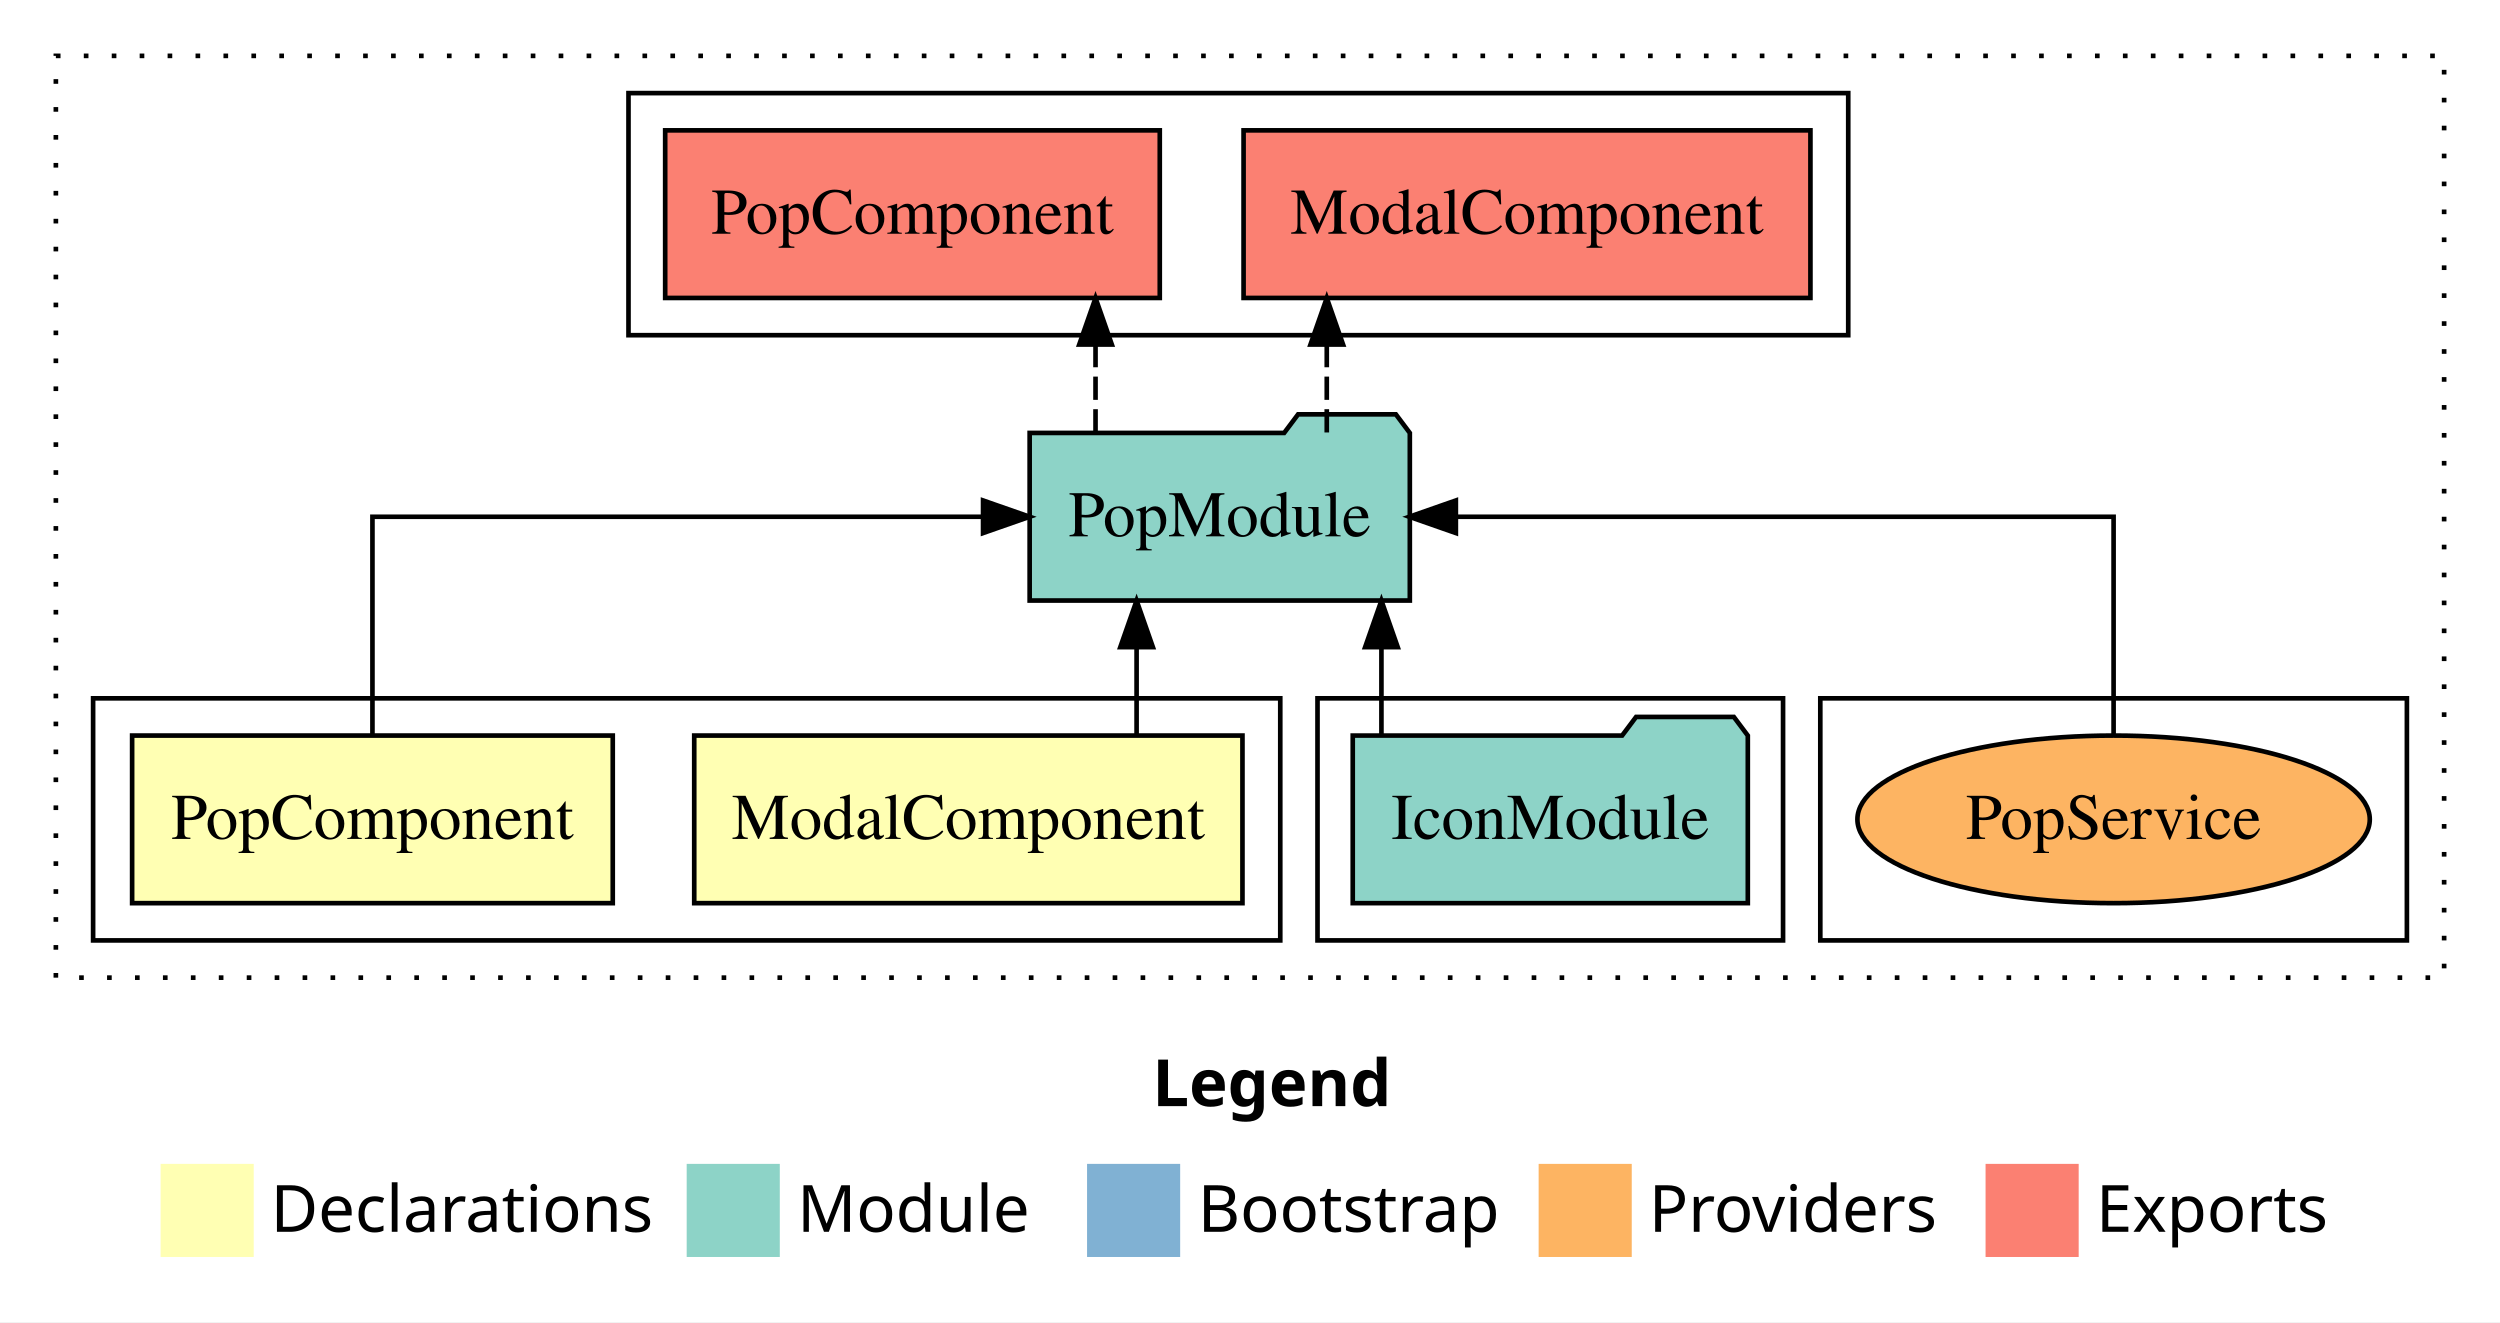
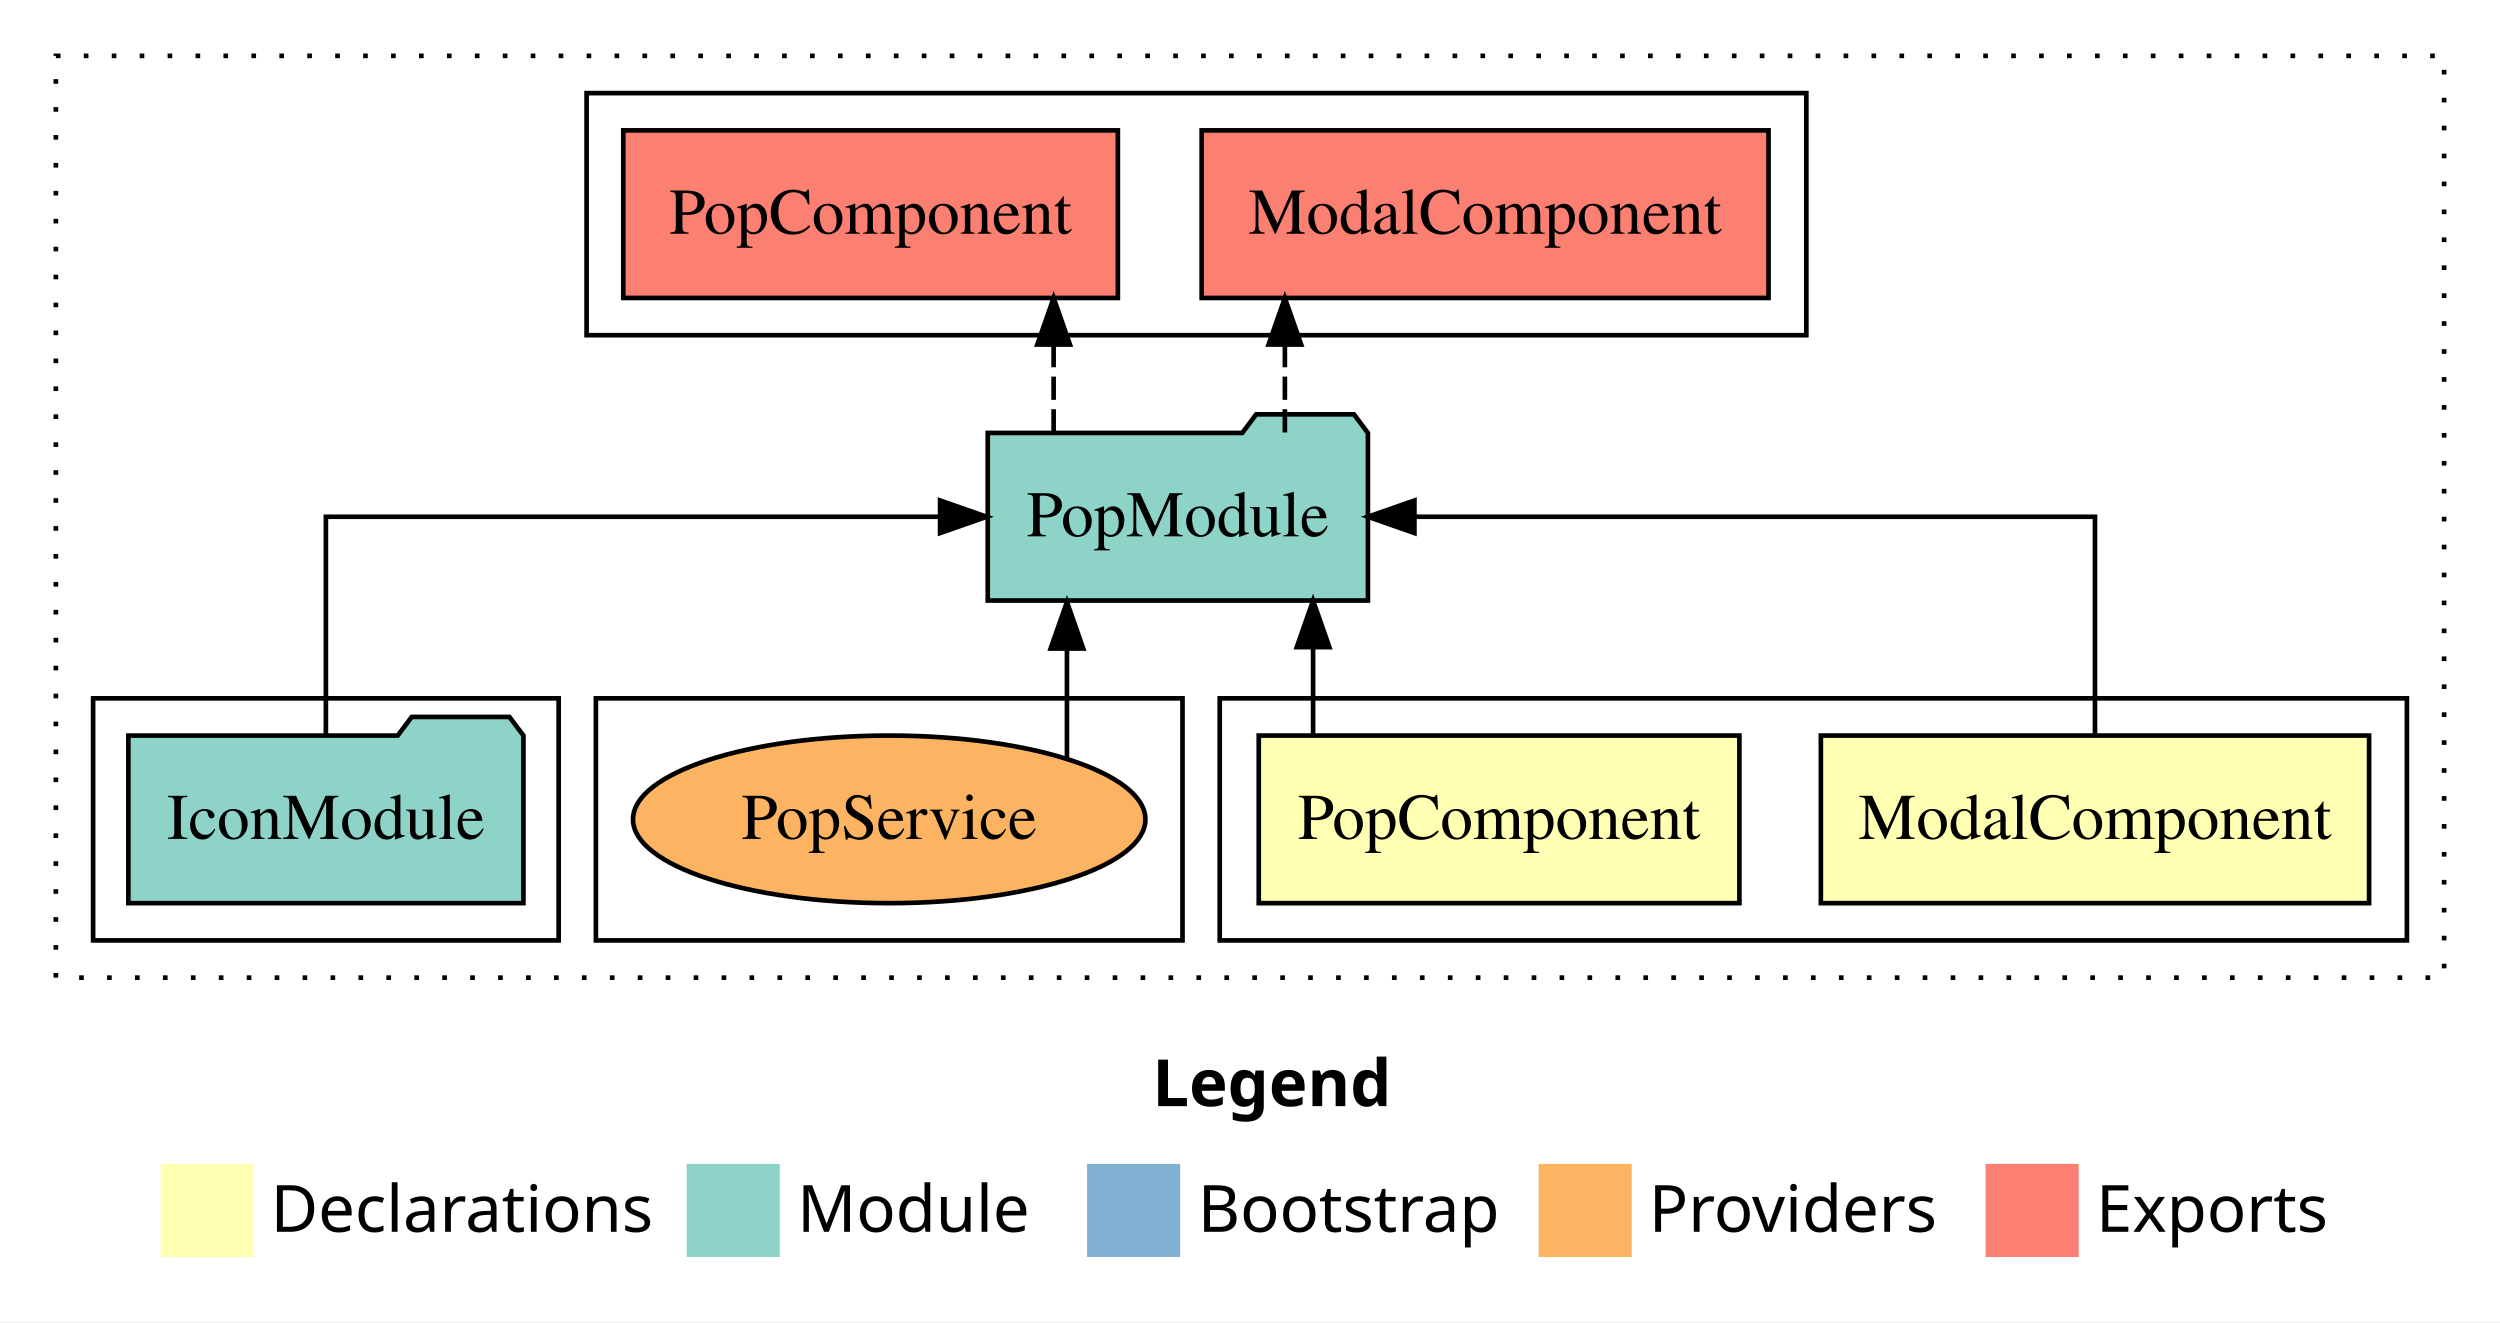
<svg xmlns="http://www.w3.org/2000/svg" width="537pt" height="284pt" viewBox="0.00 0.00 537.00 284.00">
  <g id="graph0" class="graph" transform="scale(1 1) rotate(0) translate(4 280)">
    <polygon fill="white" stroke="transparent" points="-4,4 -4,-280 533,-280 533,4 -4,4" />
    <text text-anchor="start" x="243.51" y="-42.4" font-family="sans-serif" font-weight="bold" font-size="14.00">Legend</text>
    <polygon fill="#ffffb3" stroke="transparent" points="30.5,-10 30.5,-30 50.5,-30 50.5,-10 30.5,-10" />
    <text text-anchor="start" x="54.13" y="-15.4" font-family="sans-serif" font-size="14.00">  Declarations</text>
    <polygon fill="#8dd3c7" stroke="transparent" points="143.5,-10 143.5,-30 163.5,-30 163.5,-10 143.5,-10" />
    <text text-anchor="start" x="167.23" y="-15.4" font-family="sans-serif" font-size="14.00">  Module</text>
    <polygon fill="#80b1d3" stroke="transparent" points="229.5,-10 229.5,-30 249.5,-30 249.5,-10 229.5,-10" />
    <text text-anchor="start" x="253.28" y="-15.4" font-family="sans-serif" font-size="14.00">  Bootstrap</text>
    <polygon fill="#fdb462" stroke="transparent" points="326.5,-10 326.5,-30 346.5,-30 346.5,-10 326.5,-10" />
    <text text-anchor="start" x="350.17" y="-15.4" font-family="sans-serif" font-size="14.00">  Providers</text>
    <polygon fill="#fb8072" stroke="transparent" points="422.5,-10 422.5,-30 442.5,-30 442.5,-10 422.5,-10" />
    <text text-anchor="start" x="446.23" y="-15.4" font-family="sans-serif" font-size="14.00">  Exports</text>
    <g id="clust1" class="cluster">
      <polygon fill="none" stroke="black" stroke-dasharray="1,5" points="8,-70 8,-268 521,-268 521,-70 8,-70" />
    </g>
+     <g id="clust6" class="cluster">
+       <polygon fill="none" stroke="black" points="122,-208 122,-260 384,-260 384,-208 122,-208" />
+     </g>
+     <g id="clust2" class="cluster">
+       <polygon fill="none" stroke="black" points="258,-78 258,-130 513,-130 513,-78 258,-78" />
+     </g>
    <g id="clust8" class="cluster">
-       <polygon fill="none" stroke="black" points="387,-78 387,-130 513,-130 513,-78 387,-78" />
+       <polygon fill="none" stroke="black" points="124,-78 124,-130 250,-130 250,-78 124,-78" />
    </g>
    <g id="clust5" class="cluster">
-       <polygon fill="none" stroke="black" points="279,-78 279,-130 379,-130 379,-78 279,-78" />
-     </g>
-     <g id="clust6" class="cluster">
-       <polygon fill="none" stroke="black" points="131,-208 131,-260 393,-260 393,-208 131,-208" />
-     </g>
-     <g id="clust2" class="cluster">
-       <polygon fill="none" stroke="black" points="16,-78 16,-130 271,-130 271,-78 16,-78" />
+       <polygon fill="none" stroke="black" points="16,-78 16,-130 116,-130 116,-78 16,-78" />
    </g>
    <g id="node1" class="node">
-       <polygon fill="#ffffb3" stroke="black" points="262.88,-122 145.12,-122 145.12,-86 262.88,-86 262.88,-122" />
-       <text text-anchor="middle" x="204" y="-99.8" font-family="Times,serif" font-size="14.00">ModalComponent</text>
+       <polygon fill="#ffffb3" stroke="black" points="504.88,-122 387.12,-122 387.12,-86 504.88,-86 504.88,-122" />
+       <text text-anchor="middle" x="446" y="-99.8" font-family="Times,serif" font-size="14.00">ModalComponent</text>
    </g>
    <g id="node3" class="node">
-       <polygon fill="#8dd3c7" stroke="black" points="298.83,-187 295.83,-191 274.83,-191 271.83,-187 217.17,-187 217.17,-151 298.83,-151 298.83,-187" />
-       <text text-anchor="middle" x="258" y="-164.8" font-family="Times,serif" font-size="14.00">PopModule</text>
+       <polygon fill="#8dd3c7" stroke="black" points="289.83,-187 286.83,-191 265.83,-191 262.83,-187 208.17,-187 208.17,-151 289.83,-151 289.83,-187" />
+       <text text-anchor="middle" x="249" y="-164.8" font-family="Times,serif" font-size="14.00">PopModule</text>
    </g>
    <g id="edge1" class="edge">
-       <path fill="none" stroke="black" d="M240.14,-122.11C240.14,-122.11 240.14,-140.99 240.14,-140.99" />
-       <polygon fill="black" stroke="black" points="236.64,-140.99 240.14,-150.99 243.64,-140.99 236.64,-140.99" />
+       <path fill="none" stroke="black" d="M446,-122.11C446,-141.34 446,-169 446,-169 446,-169 299.82,-169 299.82,-169" />
+       <polygon fill="black" stroke="black" points="299.82,-165.5 289.82,-169 299.82,-172.5 299.82,-165.5" />
    </g>
    <g id="node2" class="node">
-       <polygon fill="#ffffb3" stroke="black" points="127.62,-122 24.38,-122 24.38,-86 127.62,-86 127.62,-122" />
-       <text text-anchor="middle" x="76" y="-99.8" font-family="Times,serif" font-size="14.00">PopComponent</text>
+       <polygon fill="#ffffb3" stroke="black" points="369.62,-122 266.38,-122 266.38,-86 369.62,-86 369.62,-122" />
+       <text text-anchor="middle" x="318" y="-99.8" font-family="Times,serif" font-size="14.00">PopComponent</text>
    </g>
    <g id="edge2" class="edge">
-       <path fill="none" stroke="black" d="M76,-122.11C76,-141.34 76,-169 76,-169 76,-169 207.16,-169 207.16,-169" />
-       <polygon fill="black" stroke="black" points="207.16,-172.5 217.16,-169 207.16,-165.5 207.16,-172.5" />
+       <path fill="none" stroke="black" d="M278.05,-122.11C278.05,-122.11 278.05,-140.99 278.05,-140.99" />
+       <polygon fill="black" stroke="black" points="274.55,-140.99 278.05,-150.99 281.55,-140.99 274.55,-140.99" />
    </g>
    <g id="node5" class="node">
-       <polygon fill="#fb8072" stroke="black" points="384.88,-252 263.12,-252 263.12,-216 384.88,-216 384.88,-252" />
-       <text text-anchor="middle" x="324" y="-229.8" font-family="Times,serif" font-size="14.00">ModalComponent </text>
+       <polygon fill="#fb8072" stroke="black" points="375.88,-252 254.12,-252 254.12,-216 375.88,-216 375.88,-252" />
+       <text text-anchor="middle" x="315" y="-229.8" font-family="Times,serif" font-size="14.00">ModalComponent </text>
    </g>
    <g id="edge4" class="edge">
-       <path fill="none" stroke="black" stroke-dasharray="5,2" d="M280.99,-187.11C280.99,-187.11 280.99,-205.99 280.99,-205.99" />
-       <polygon fill="black" stroke="black" points="277.49,-205.99 280.99,-215.99 284.49,-205.99 277.49,-205.99" />
+       <path fill="none" stroke="black" stroke-dasharray="5,2" d="M271.99,-187.11C271.99,-187.11 271.99,-205.99 271.99,-205.99" />
+       <polygon fill="black" stroke="black" points="268.49,-205.99 271.99,-215.99 275.49,-205.99 268.49,-205.99" />
    </g>
    <g id="node6" class="node">
-       <polygon fill="#fb8072" stroke="black" points="245.12,-252 138.88,-252 138.88,-216 245.12,-216 245.12,-252" />
-       <text text-anchor="middle" x="192" y="-229.8" font-family="Times,serif" font-size="14.00">PopComponent </text>
+       <polygon fill="#fb8072" stroke="black" points="236.12,-252 129.88,-252 129.88,-216 236.12,-216 236.12,-252" />
+       <text text-anchor="middle" x="183" y="-229.8" font-family="Times,serif" font-size="14.00">PopComponent </text>
    </g>
    <g id="edge5" class="edge">
-       <path fill="none" stroke="black" stroke-dasharray="5,2" d="M231.32,-187.11C231.32,-187.11 231.32,-205.99 231.32,-205.99" />
-       <polygon fill="black" stroke="black" points="227.82,-205.99 231.32,-215.99 234.82,-205.99 227.82,-205.99" />
+       <path fill="none" stroke="black" stroke-dasharray="5,2" d="M222.32,-187.11C222.32,-187.11 222.32,-205.99 222.32,-205.99" />
+       <polygon fill="black" stroke="black" points="218.82,-205.99 222.32,-215.99 225.82,-205.99 218.82,-205.99" />
    </g>
    <g id="node4" class="node">
-       <polygon fill="#8dd3c7" stroke="black" points="371.43,-122 368.43,-126 347.43,-126 344.43,-122 286.57,-122 286.57,-86 371.43,-86 371.43,-122" />
-       <text text-anchor="middle" x="329" y="-99.8" font-family="Times,serif" font-size="14.00">IconModule</text>
+       <polygon fill="#8dd3c7" stroke="black" points="108.43,-122 105.43,-126 84.43,-126 81.43,-122 23.57,-122 23.57,-86 108.43,-86 108.43,-122" />
+       <text text-anchor="middle" x="66" y="-99.8" font-family="Times,serif" font-size="14.00">IconModule</text>
    </g>
    <g id="edge3" class="edge">
-       <path fill="none" stroke="black" d="M292.73,-122.11C292.73,-122.11 292.73,-140.99 292.73,-140.99" />
-       <polygon fill="black" stroke="black" points="289.23,-140.99 292.73,-150.99 296.23,-140.99 289.23,-140.99" />
+       <path fill="none" stroke="black" d="M66,-122.11C66,-141.34 66,-169 66,-169 66,-169 197.93,-169 197.93,-169" />
+       <polygon fill="black" stroke="black" points="197.93,-172.5 207.93,-169 197.93,-165.5 197.93,-172.5" />
    </g>
    <g id="node7" class="node">
-       <ellipse fill="#fdb462" stroke="black" cx="450" cy="-104" rx="55.03" ry="18" />
-       <text text-anchor="middle" x="450" y="-99.8" font-family="Times,serif" font-size="14.00">PopService</text>
+       <ellipse fill="#fdb462" stroke="black" cx="187" cy="-104" rx="55.03" ry="18" />
+       <text text-anchor="middle" x="187" y="-99.8" font-family="Times,serif" font-size="14.00">PopService</text>
    </g>
    <g id="edge6" class="edge">
-       <path fill="none" stroke="black" d="M450,-122.11C450,-141.34 450,-169 450,-169 450,-169 308.72,-169 308.72,-169" />
-       <polygon fill="black" stroke="black" points="308.72,-165.5 298.72,-169 308.72,-172.5 308.72,-165.5" />
+       <path fill="none" stroke="black" d="M225.18,-117.15C225.18,-117.15 225.18,-140.69 225.18,-140.69" />
+       <polygon fill="black" stroke="black" points="221.68,-140.69 225.18,-150.69 228.68,-140.69 221.68,-140.69" />
    </g>
  </g>
</svg>
